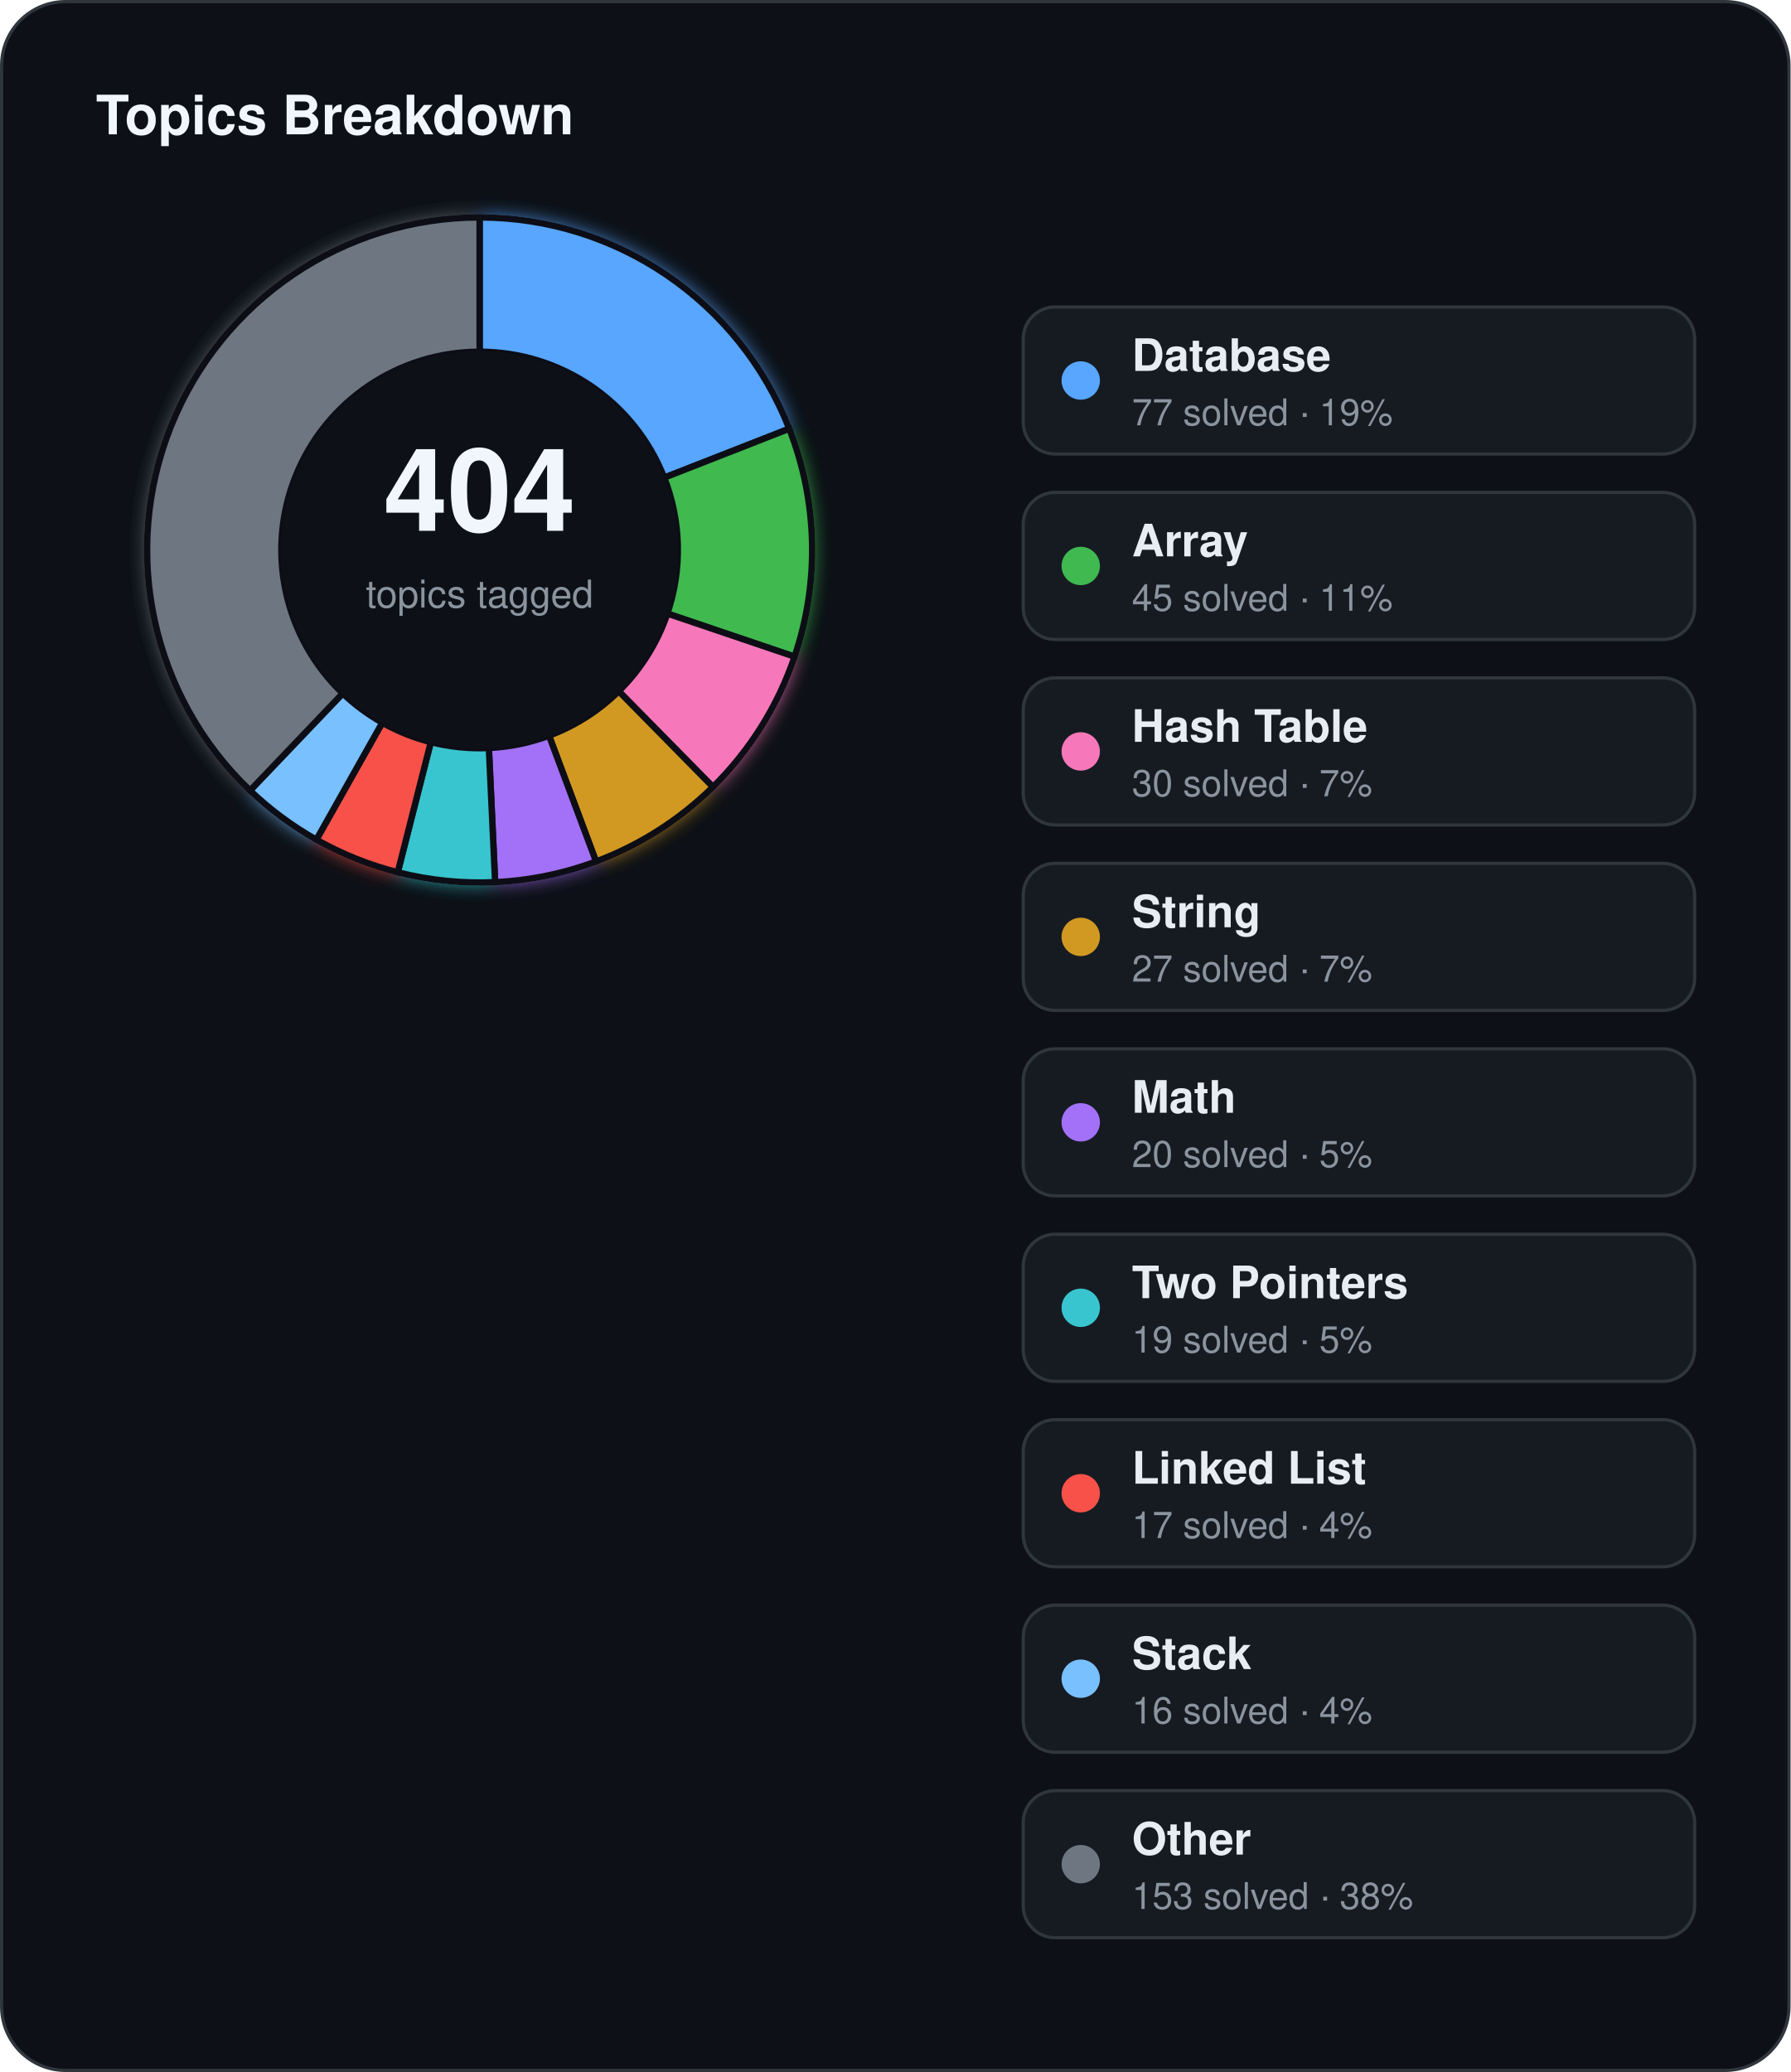
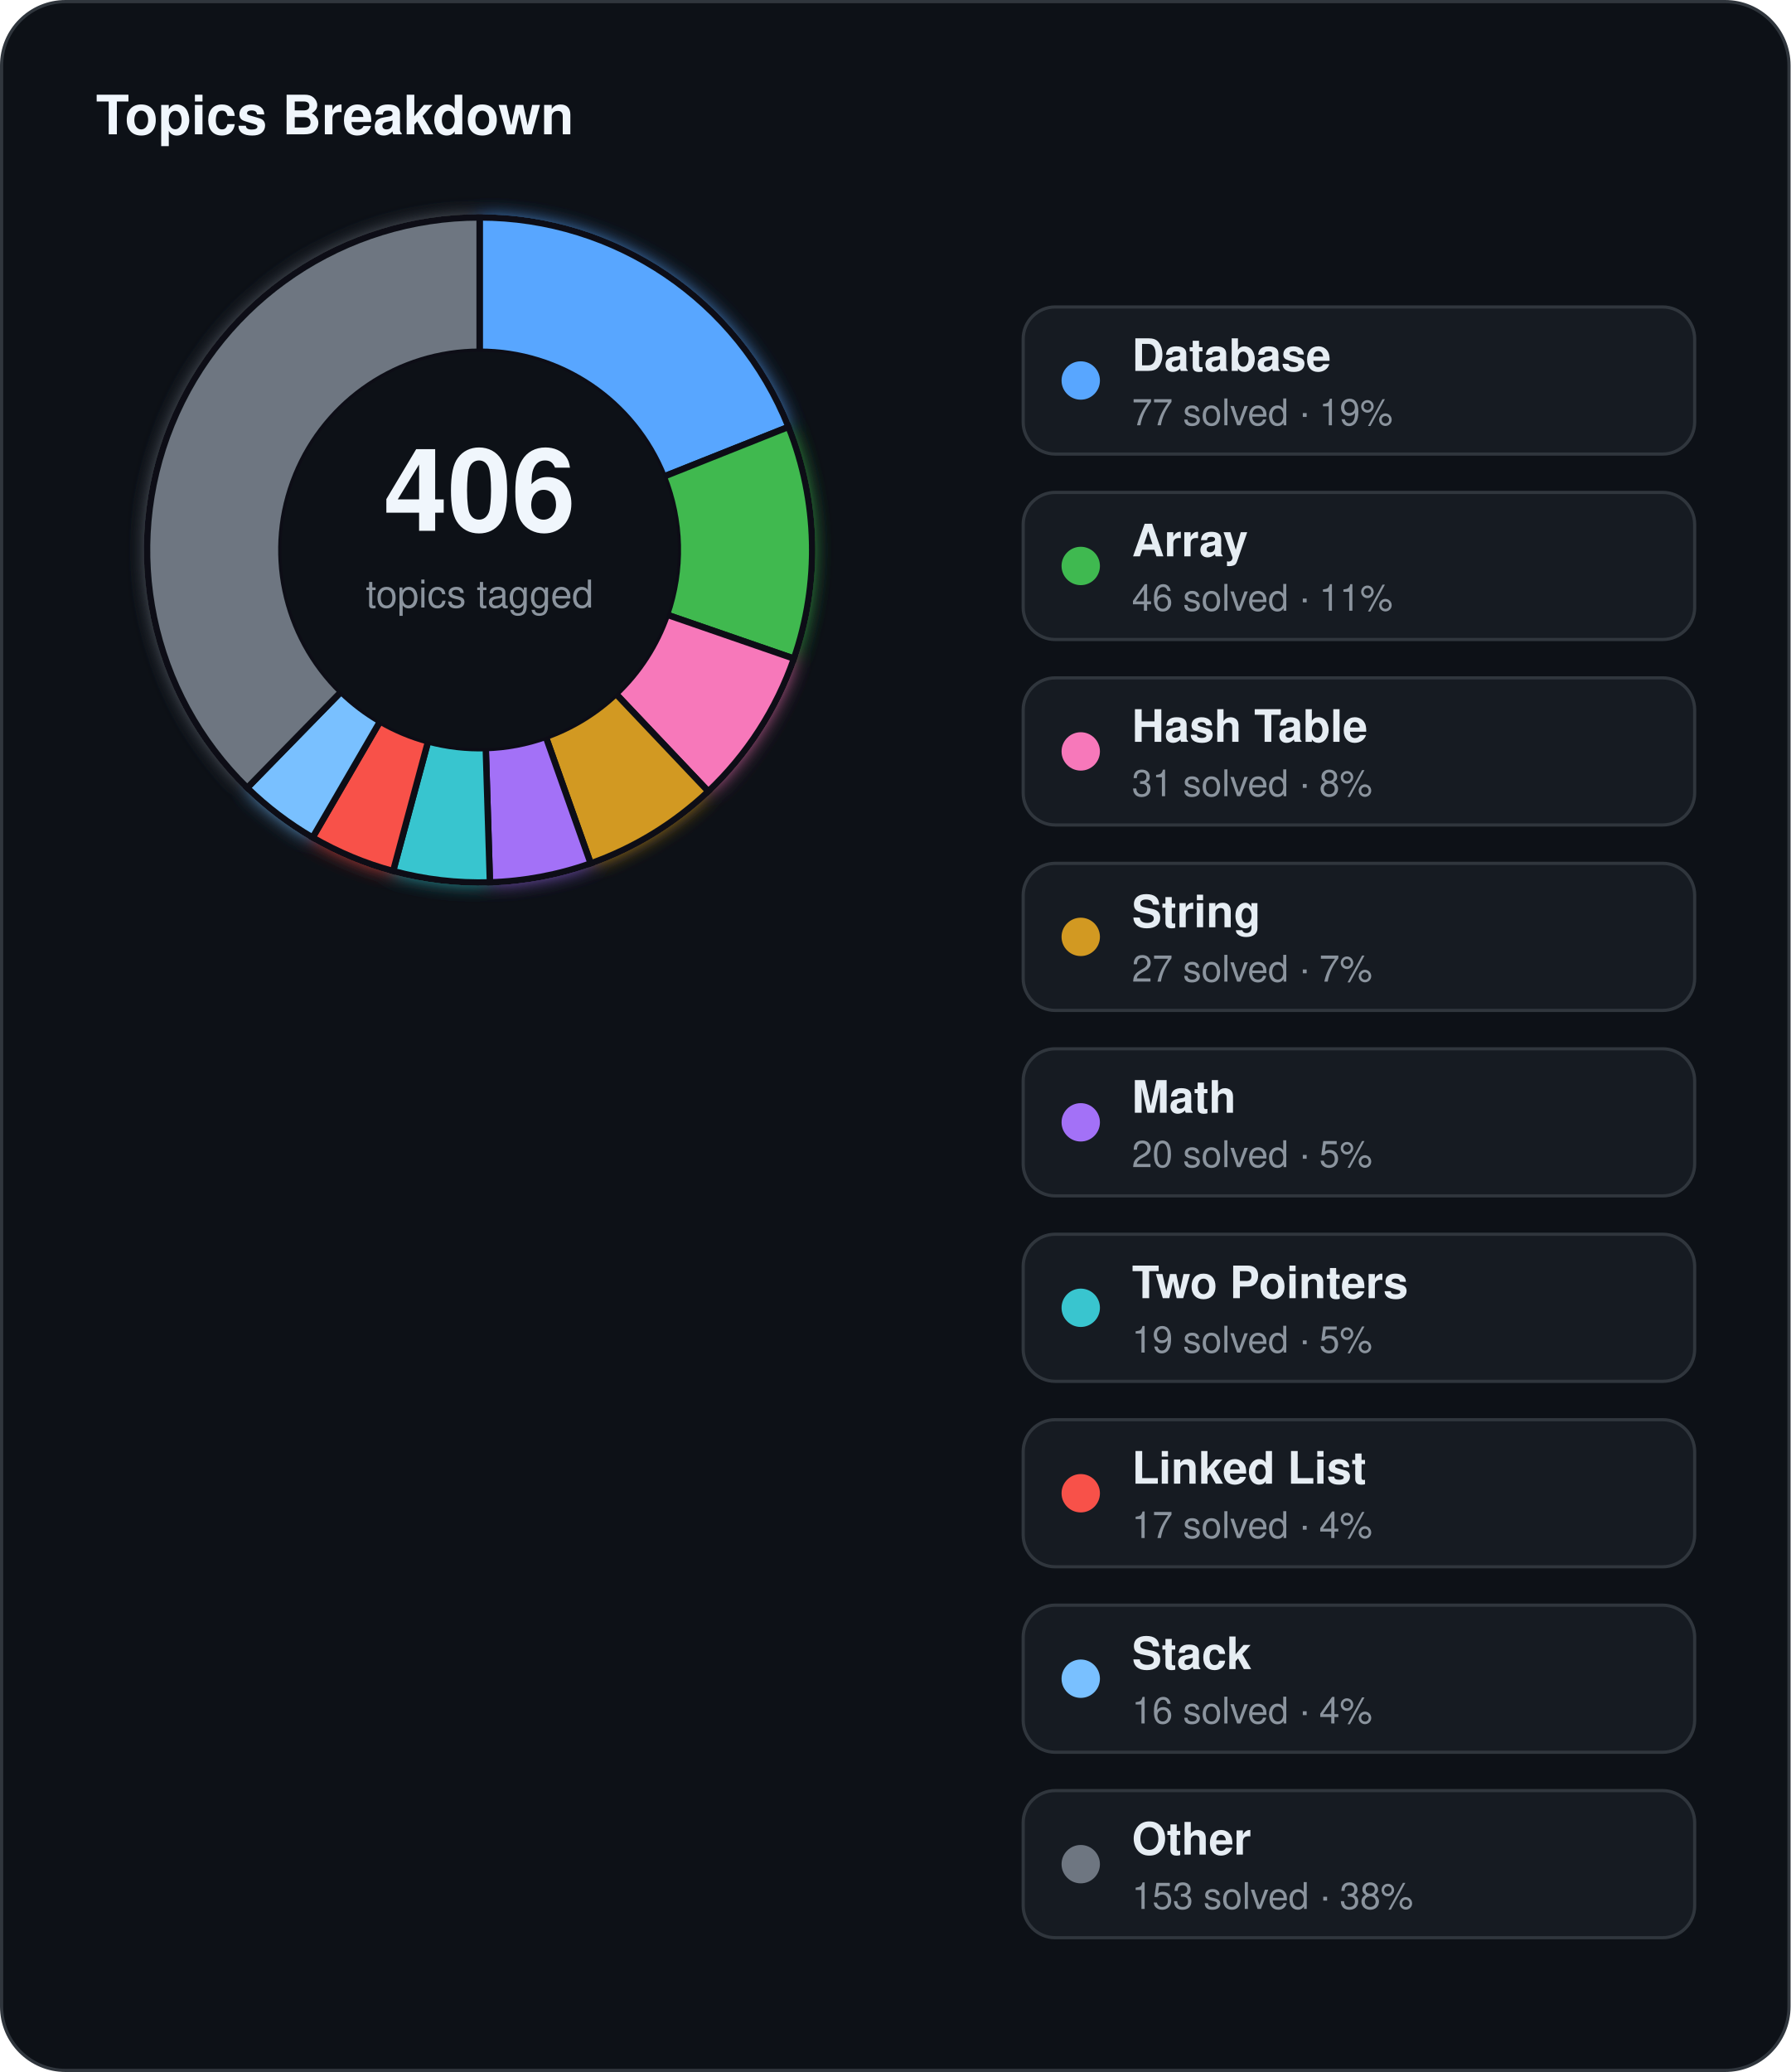
<svg xmlns="http://www.w3.org/2000/svg" width="560" height="648" viewBox="0 0 560 648">
  <defs>
    <filter id="topics-glow" x="-60%" y="-60%" width="220%" height="220%">
      <feGaussianBlur stdDeviation="3" result="blur" />
      <feMerge>
        <feMergeNode in="blur" />
        <feMergeNode in="SourceGraphic" />
      </feMerge>
    </filter>
  </defs>
  <rect x="0.5" y="0.5" width="559" height="647" rx="20" fill="#0d1117" stroke="#30363d" stroke-width="1" />
  <text x="30" y="42" fill="#f0f6fc" font-family="Segoe UI, Helvetica, Arial, sans-serif" font-size="17" font-weight="700">Topics Breakdown</text>
  <g filter="url(#topics-glow)">
-     <path d="M 150.00,68.00 A 104,104 0 0 1 246.84,134.08 L 207.73,149.39 A 62,62 0 0 0 150.00,110.00 Z" fill="#58a6ff" stroke="#0d1117" stroke-width="2" />
-     <path d="M 246.84,134.08 A 104,104 0 0 1 248.50,205.37 L 208.72,191.89 A 62,62 0 0 0 207.73,149.39 Z" fill="#3fb950" stroke="#0d1117" stroke-width="2" />
-     <path d="M 248.50,205.37 A 104,104 0 0 1 222.97,246.11 L 193.50,216.18 A 62,62 0 0 0 208.72,191.89 Z" fill="#f778ba" stroke="#0d1117" stroke-width="2" />
-     <path d="M 222.97,246.11 A 104,104 0 0 1 186.41,269.42 L 171.71,230.08 A 62,62 0 0 0 193.50,216.18 Z" fill="#d29922" stroke="#0d1117" stroke-width="2" />
-     <path d="M 186.41,269.42 A 104,104 0 0 1 154.85,275.89 L 152.89,233.93 A 62,62 0 0 0 171.71,230.08 Z" fill="#a371f7" stroke="#0d1117" stroke-width="2" />
-     <path d="M 154.85,275.89 A 104,104 0 0 1 124.39,272.80 L 134.73,232.09 A 62,62 0 0 0 152.89,233.93 Z" fill="#39c5cf" stroke="#0d1117" stroke-width="2" />
-     <path d="M 124.39,272.80 A 104,104 0 0 1 98.94,262.60 L 119.56,226.01 A 62,62 0 0 0 134.73,232.09 Z" fill="#f85149" stroke="#0d1117" stroke-width="2" />
-     <path d="M 98.94,262.60 A 104,104 0 0 1 78.20,247.23 L 107.19,216.85 A 62,62 0 0 0 119.56,226.01 Z" fill="#79c0ff" stroke="#0d1117" stroke-width="2" />
-     <path d="M 78.20,247.23 A 104,104 0 0 1 150.00,68.00 L 150.00,110.00 A 62,62 0 0 0 107.19,216.85 Z" fill="#6e7681" stroke="#0d1117" stroke-width="2" />
+     <path d="M 150.00,68.00 A 104,104 0 0 1 246.61,133.51 L 207.60,149.05 A 62,62 0 0 0 150.00,110.00 Z" fill="#58a6ff" stroke="#0d1117" stroke-width="2" />
+     <path d="M 246.61,133.51 A 104,104 0 0 1 248.30,205.97 L 208.60,192.25 A 62,62 0 0 0 207.60,149.05 Z" fill="#3fb950" stroke="#0d1117" stroke-width="2" />
+     <path d="M 248.30,205.97 A 104,104 0 0 1 221.52,247.50 L 192.64,217.01 A 62,62 0 0 0 208.60,192.25 Z" fill="#f778ba" stroke="#0d1117" stroke-width="2" />
+     <path d="M 221.52,247.50 A 104,104 0 0 1 184.73,270.03 L 170.70,230.44 A 62,62 0 0 0 192.64,217.01 Z" fill="#d29922" stroke="#0d1117" stroke-width="2" />
+     <path d="M 184.73,270.03 A 104,104 0 0 1 153.22,275.95 L 151.92,233.97 A 62,62 0 0 0 170.70,230.44 Z" fill="#a371f7" stroke="#0d1117" stroke-width="2" />
+     <path d="M 153.22,275.95 A 104,104 0 0 1 122.95,272.42 L 133.88,231.87 A 62,62 0 0 0 151.92,233.97 Z" fill="#39c5cf" stroke="#0d1117" stroke-width="2" />
+     <path d="M 122.95,272.42 A 104,104 0 0 1 97.77,261.93 L 118.86,225.61 A 62,62 0 0 0 133.88,231.87 Z" fill="#f85149" stroke="#0d1117" stroke-width="2" />
+     <path d="M 97.77,261.93 A 104,104 0 0 1 77.32,246.39 L 106.67,216.35 A 62,62 0 0 0 118.86,225.61 Z" fill="#79c0ff" stroke="#0d1117" stroke-width="2" />
+     <path d="M 77.32,246.39 A 104,104 0 0 1 150.00,68.00 L 150.00,110.00 A 62,62 0 0 0 106.67,216.35 Z" fill="#6e7681" stroke="#0d1117" stroke-width="2" />
  </g>
  <circle cx="150" cy="172" r="62" fill="#0d1117" />
-   <text x="150" y="166" text-anchor="middle" fill="#f0f6fc" font-family="Segoe UI, Helvetica, Arial, sans-serif" font-size="36" font-weight="700">404</text>
+   <text x="150" y="166" text-anchor="middle" fill="#f0f6fc" font-family="Segoe UI, Helvetica, Arial, sans-serif" font-size="36" font-weight="700">406</text>
  <text x="150" y="190" text-anchor="middle" fill="#8b949e" font-family="Segoe UI, Helvetica, Arial, sans-serif" font-size="12">topics tagged</text>
  <rect x="320" y="96" width="210" height="46" rx="10" fill="#161b22" stroke="#30363d" stroke-width="1" />
  <circle cx="338" cy="119" r="6" fill="#58a6ff" />
  <text x="354" y="116" fill="#e6edf3" font-family="Segoe UI, Helvetica, Arial, sans-serif" font-size="14" font-weight="600">Database</text>
  <text x="354" y="133" fill="#8b949e" font-family="Segoe UI, Helvetica, Arial, sans-serif" font-size="11.5">77 solved · 19%</text>
  <rect x="320" y="154" width="210" height="46" rx="10" fill="#161b22" stroke="#30363d" stroke-width="1" />
  <circle cx="338" cy="177" r="6" fill="#3fb950" />
  <text x="354" y="174" fill="#e6edf3" font-family="Segoe UI, Helvetica, Arial, sans-serif" font-size="14" font-weight="600">Array</text>
-   <text x="354" y="191" fill="#8b949e" font-family="Segoe UI, Helvetica, Arial, sans-serif" font-size="11.5">45 solved · 11%</text>
+   <text x="354" y="191" fill="#8b949e" font-family="Segoe UI, Helvetica, Arial, sans-serif" font-size="11.5">46 solved · 11%</text>
  <rect x="320" y="212" width="210" height="46" rx="10" fill="#161b22" stroke="#30363d" stroke-width="1" />
  <circle cx="338" cy="235" r="6" fill="#f778ba" />
  <text x="354" y="232" fill="#e6edf3" font-family="Segoe UI, Helvetica, Arial, sans-serif" font-size="14" font-weight="600">Hash Table</text>
-   <text x="354" y="249" fill="#8b949e" font-family="Segoe UI, Helvetica, Arial, sans-serif" font-size="11.5">30 solved · 7%</text>
+   <text x="354" y="249" fill="#8b949e" font-family="Segoe UI, Helvetica, Arial, sans-serif" font-size="11.5">31 solved · 8%</text>
  <rect x="320" y="270" width="210" height="46" rx="10" fill="#161b22" stroke="#30363d" stroke-width="1" />
  <circle cx="338" cy="293" r="6" fill="#d29922" />
  <text x="354" y="290" fill="#e6edf3" font-family="Segoe UI, Helvetica, Arial, sans-serif" font-size="14" font-weight="600">String</text>
  <text x="354" y="307" fill="#8b949e" font-family="Segoe UI, Helvetica, Arial, sans-serif" font-size="11.5">27 solved · 7%</text>
  <rect x="320" y="328" width="210" height="46" rx="10" fill="#161b22" stroke="#30363d" stroke-width="1" />
  <circle cx="338" cy="351" r="6" fill="#a371f7" />
  <text x="354" y="348" fill="#e6edf3" font-family="Segoe UI, Helvetica, Arial, sans-serif" font-size="14" font-weight="600">Math</text>
  <text x="354" y="365" fill="#8b949e" font-family="Segoe UI, Helvetica, Arial, sans-serif" font-size="11.5">20 solved · 5%</text>
  <rect x="320" y="386" width="210" height="46" rx="10" fill="#161b22" stroke="#30363d" stroke-width="1" />
  <circle cx="338" cy="409" r="6" fill="#39c5cf" />
  <text x="354" y="406" fill="#e6edf3" font-family="Segoe UI, Helvetica, Arial, sans-serif" font-size="14" font-weight="600">Two Pointers</text>
  <text x="354" y="423" fill="#8b949e" font-family="Segoe UI, Helvetica, Arial, sans-serif" font-size="11.5">19 solved · 5%</text>
  <rect x="320" y="444" width="210" height="46" rx="10" fill="#161b22" stroke="#30363d" stroke-width="1" />
  <circle cx="338" cy="467" r="6" fill="#f85149" />
  <text x="354" y="464" fill="#e6edf3" font-family="Segoe UI, Helvetica, Arial, sans-serif" font-size="14" font-weight="600">Linked List</text>
  <text x="354" y="481" fill="#8b949e" font-family="Segoe UI, Helvetica, Arial, sans-serif" font-size="11.5">17 solved · 4%</text>
  <rect x="320" y="502" width="210" height="46" rx="10" fill="#161b22" stroke="#30363d" stroke-width="1" />
  <circle cx="338" cy="525" r="6" fill="#79c0ff" />
  <text x="354" y="522" fill="#e6edf3" font-family="Segoe UI, Helvetica, Arial, sans-serif" font-size="14" font-weight="600">Stack</text>
  <text x="354" y="539" fill="#8b949e" font-family="Segoe UI, Helvetica, Arial, sans-serif" font-size="11.5">16 solved · 4%</text>
  <rect x="320" y="560" width="210" height="46" rx="10" fill="#161b22" stroke="#30363d" stroke-width="1" />
  <circle cx="338" cy="583" r="6" fill="#6e7681" />
  <text x="354" y="580" fill="#e6edf3" font-family="Segoe UI, Helvetica, Arial, sans-serif" font-size="14" font-weight="600">Other</text>
  <text x="354" y="597" fill="#8b949e" font-family="Segoe UI, Helvetica, Arial, sans-serif" font-size="11.5">153 solved · 38%</text>
</svg>
